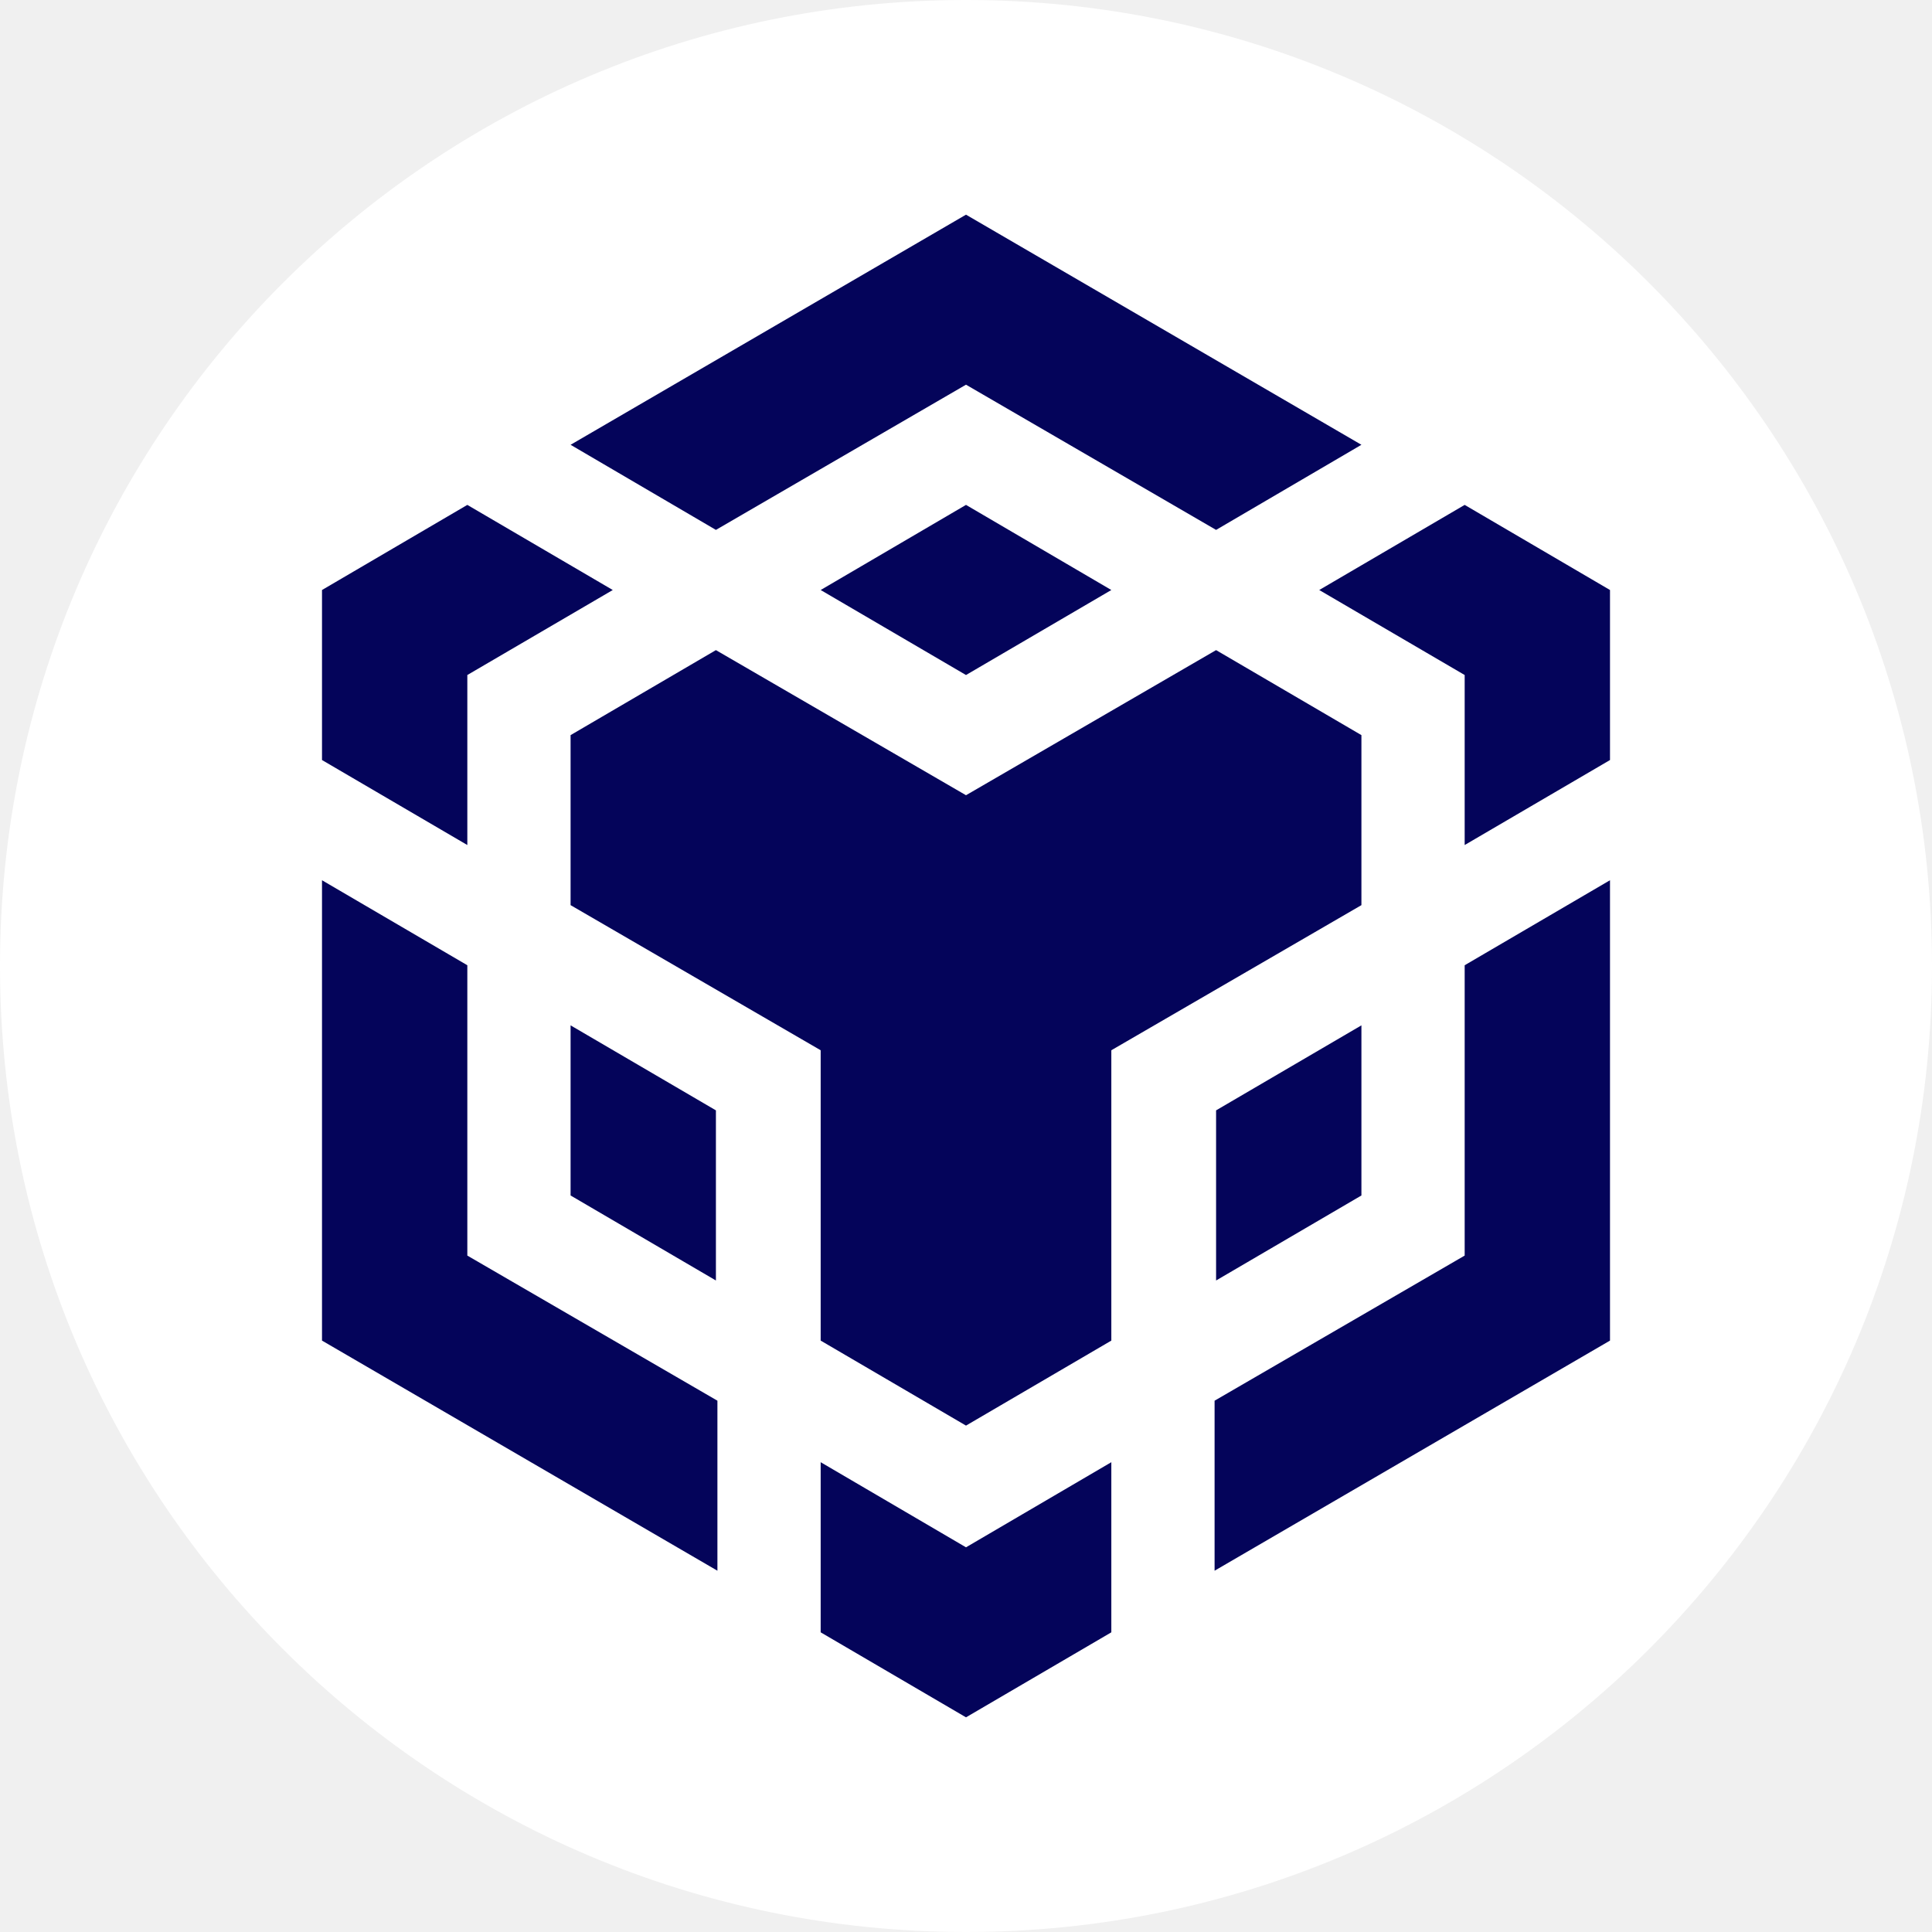
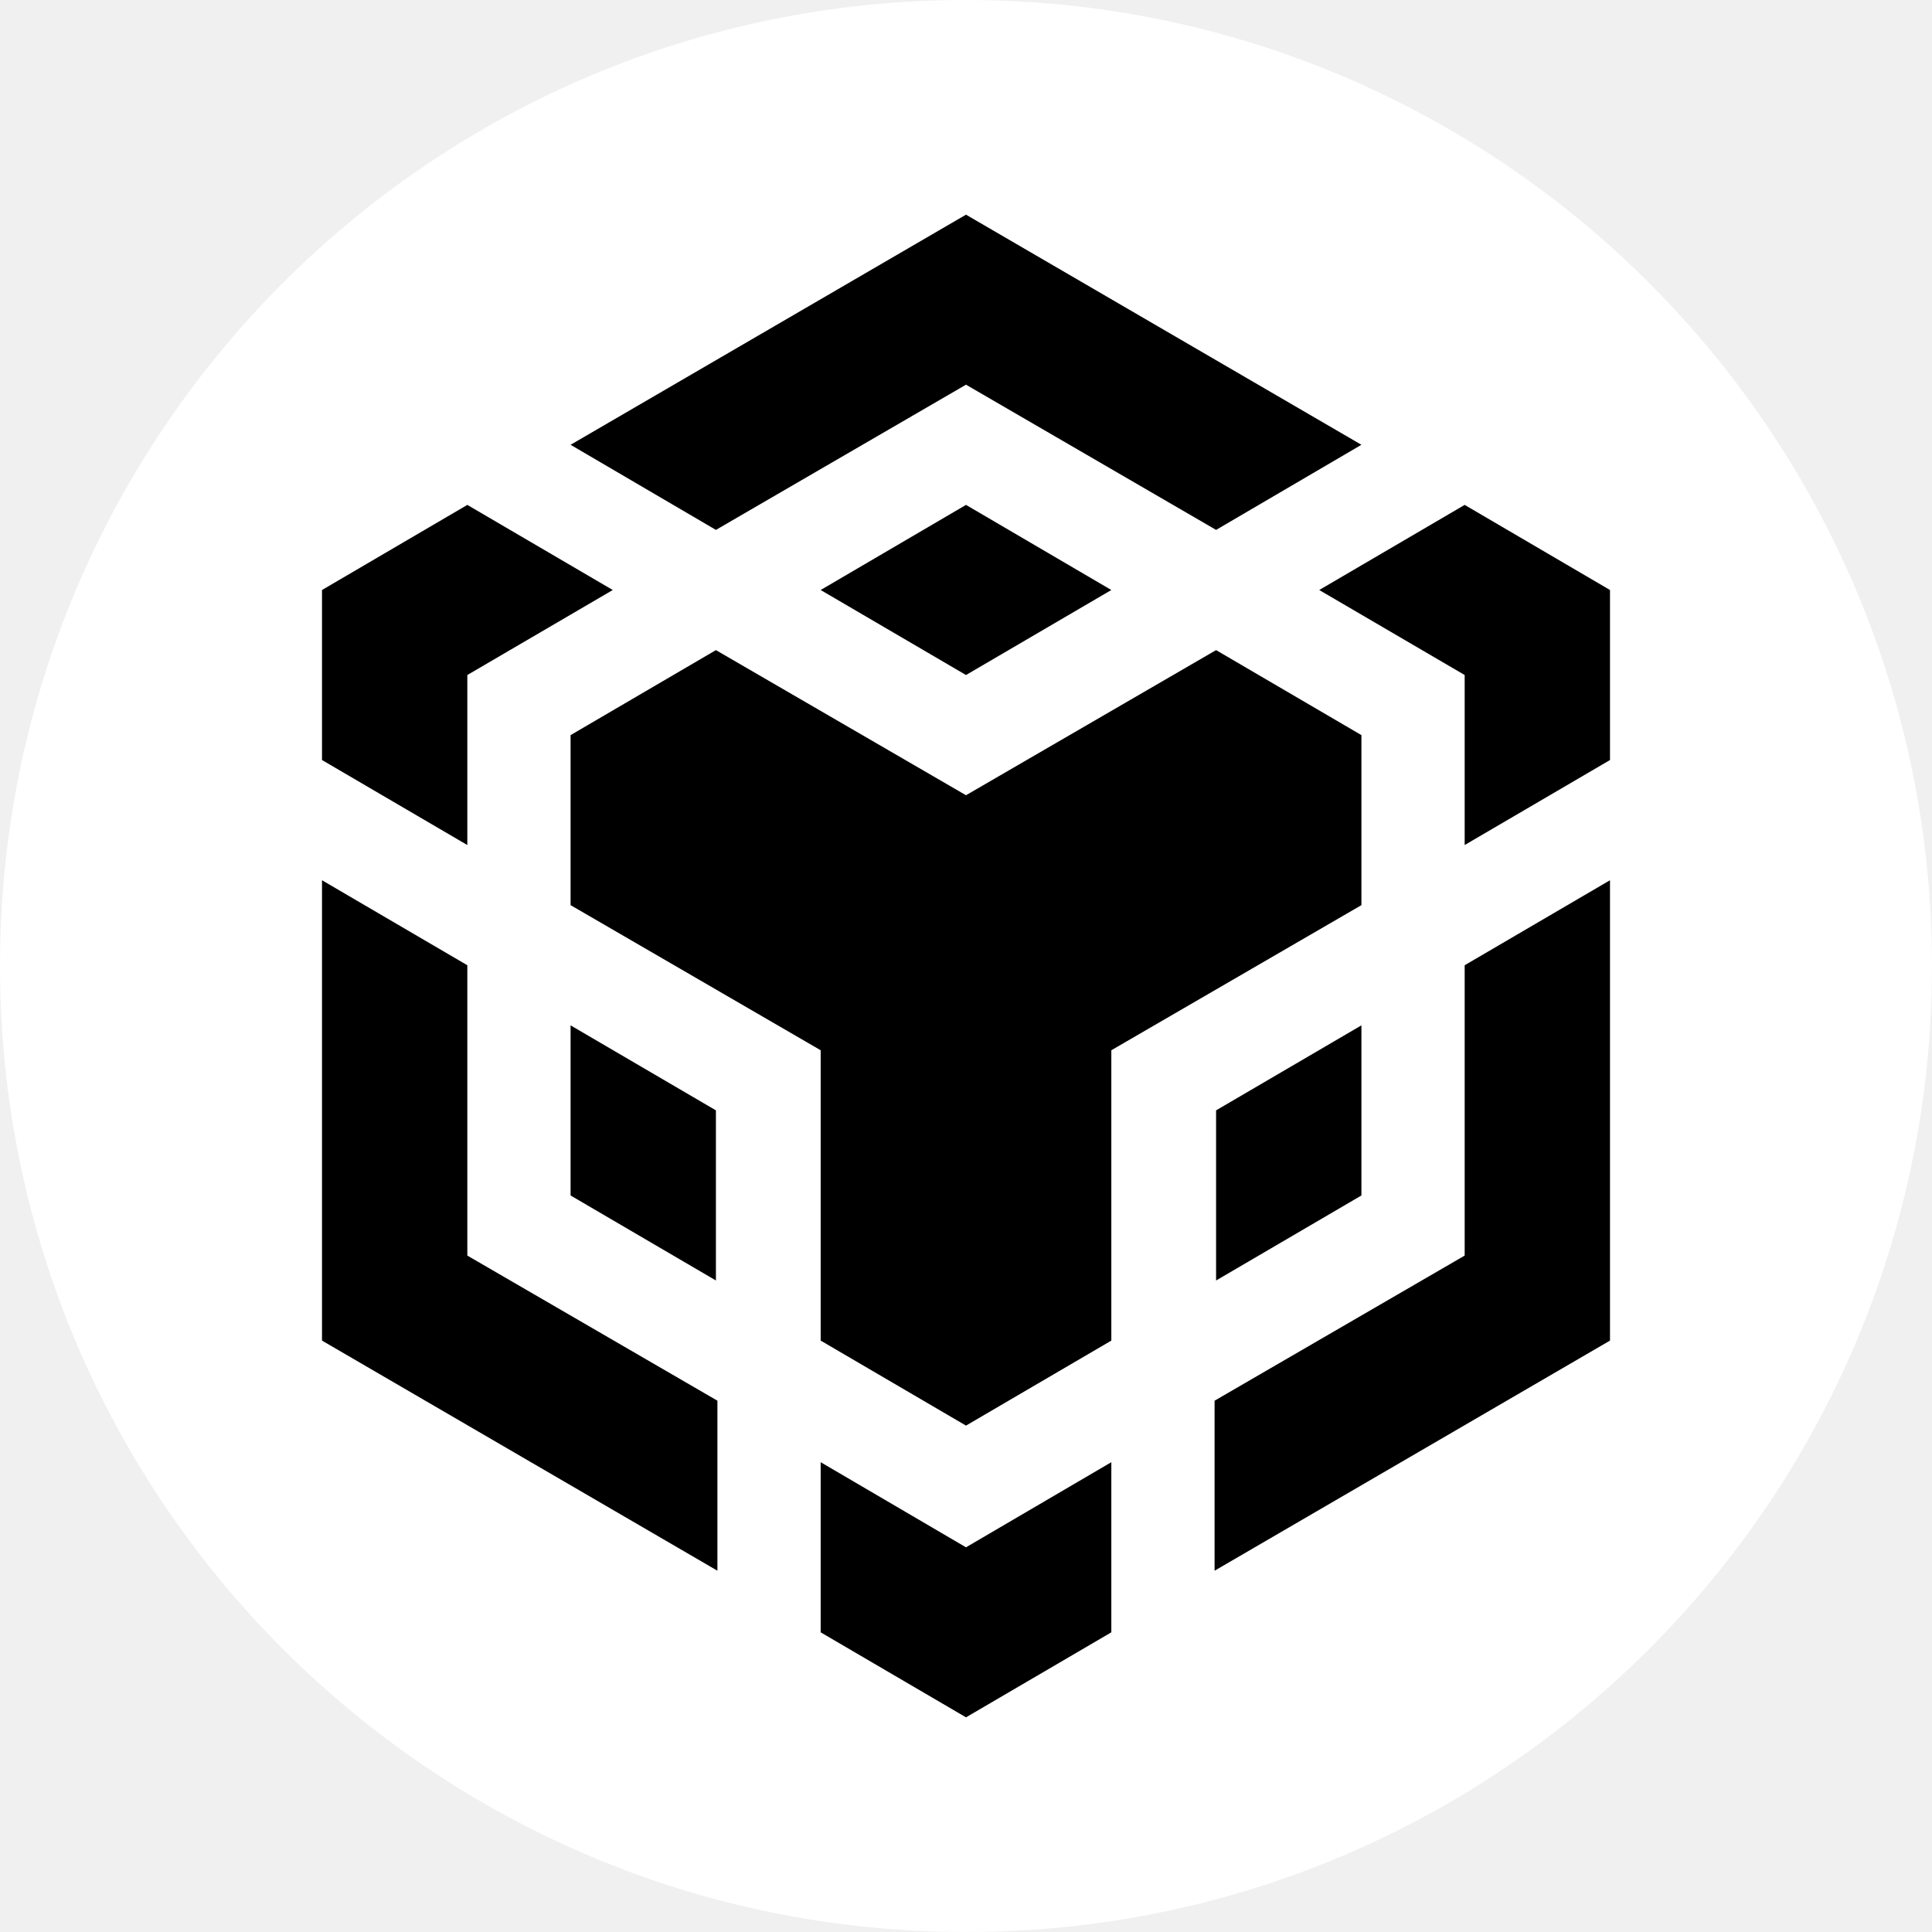
<svg xmlns="http://www.w3.org/2000/svg" width="18" height="18" viewBox="0 0 18 18" fill="none">
  <g clip-path="url(#clip0_114_12)">
    <path d="M9 18C13.971 18 18 13.971 18 9C18 4.029 13.971 0 9 0C4.029 0 0 4.029 0 9C0 13.971 4.029 18 9 18Z" fill="white" />
-     <path fill-rule="evenodd" clip-rule="evenodd" d="M9 2L5.316 4.144L6.67 4.937L9 3.584L11.33 4.937L12.684 4.144L9 2ZM11.33 6.057L12.684 6.849V8.433L10.354 9.785V12.49L9 13.282L7.646 12.49V9.785L5.316 8.433V6.849L6.67 6.057L9 7.409L11.33 6.057ZM12.684 9.553V11.138L11.33 11.93V10.345L12.684 9.553ZM11.316 13.05L13.646 11.698V8.993L15 8.201V12.49L11.316 14.634V13.05ZM13.646 6.289L12.291 5.497L13.646 4.704L15 5.497V7.081L13.646 7.873V6.289ZM7.646 15.208V13.623L9 14.416L10.354 13.623V15.208L9 16L7.646 15.208ZM6.67 11.93L5.316 11.138V9.553L6.67 10.345V11.93ZM9 6.289L7.646 5.497L9 4.704L10.354 5.497L9 6.289ZM5.709 5.497L4.354 6.289V7.873L3 7.081V5.497L4.354 4.704L5.709 5.497ZM3 8.201L4.354 8.993V11.698L6.684 13.05V14.634L3 12.49V8.201Z" fill="#04045A" />
+     <path fill-rule="evenodd" clip-rule="evenodd" d="M9 2L5.316 4.144L6.67 4.937L9 3.584L11.33 4.937L12.684 4.144L9 2ZM11.33 6.057L12.684 6.849V8.433L10.354 9.785V12.49L9 13.282L7.646 12.49V9.785L5.316 8.433V6.849L6.67 6.057L9 7.409L11.33 6.057ZM12.684 9.553V11.138L11.33 11.93V10.345L12.684 9.553ZM11.316 13.05L13.646 11.698V8.993L15 8.201V12.49L11.316 14.634V13.05ZM13.646 6.289L12.291 5.497L13.646 4.704L15 5.497V7.081L13.646 7.873V6.289ZM7.646 15.208V13.623L9 14.416L10.354 13.623V15.208L9 16L7.646 15.208ZM6.67 11.93L5.316 11.138V9.553L6.67 10.345V11.93ZM9 6.289L7.646 5.497L9 4.704L10.354 5.497L9 6.289ZM5.709 5.497L4.354 6.289V7.873L3 7.081V5.497L4.354 4.704L5.709 5.497ZM3 8.201L4.354 8.993V11.698L6.684 13.05V14.634L3 12.49V8.201Z" fill="#000000" />
  </g>
  <defs>
    <clipPath id="clip0_114_12">
      <rect width="18" height="18" fill="white" />
    </clipPath>
  </defs>
</svg>
